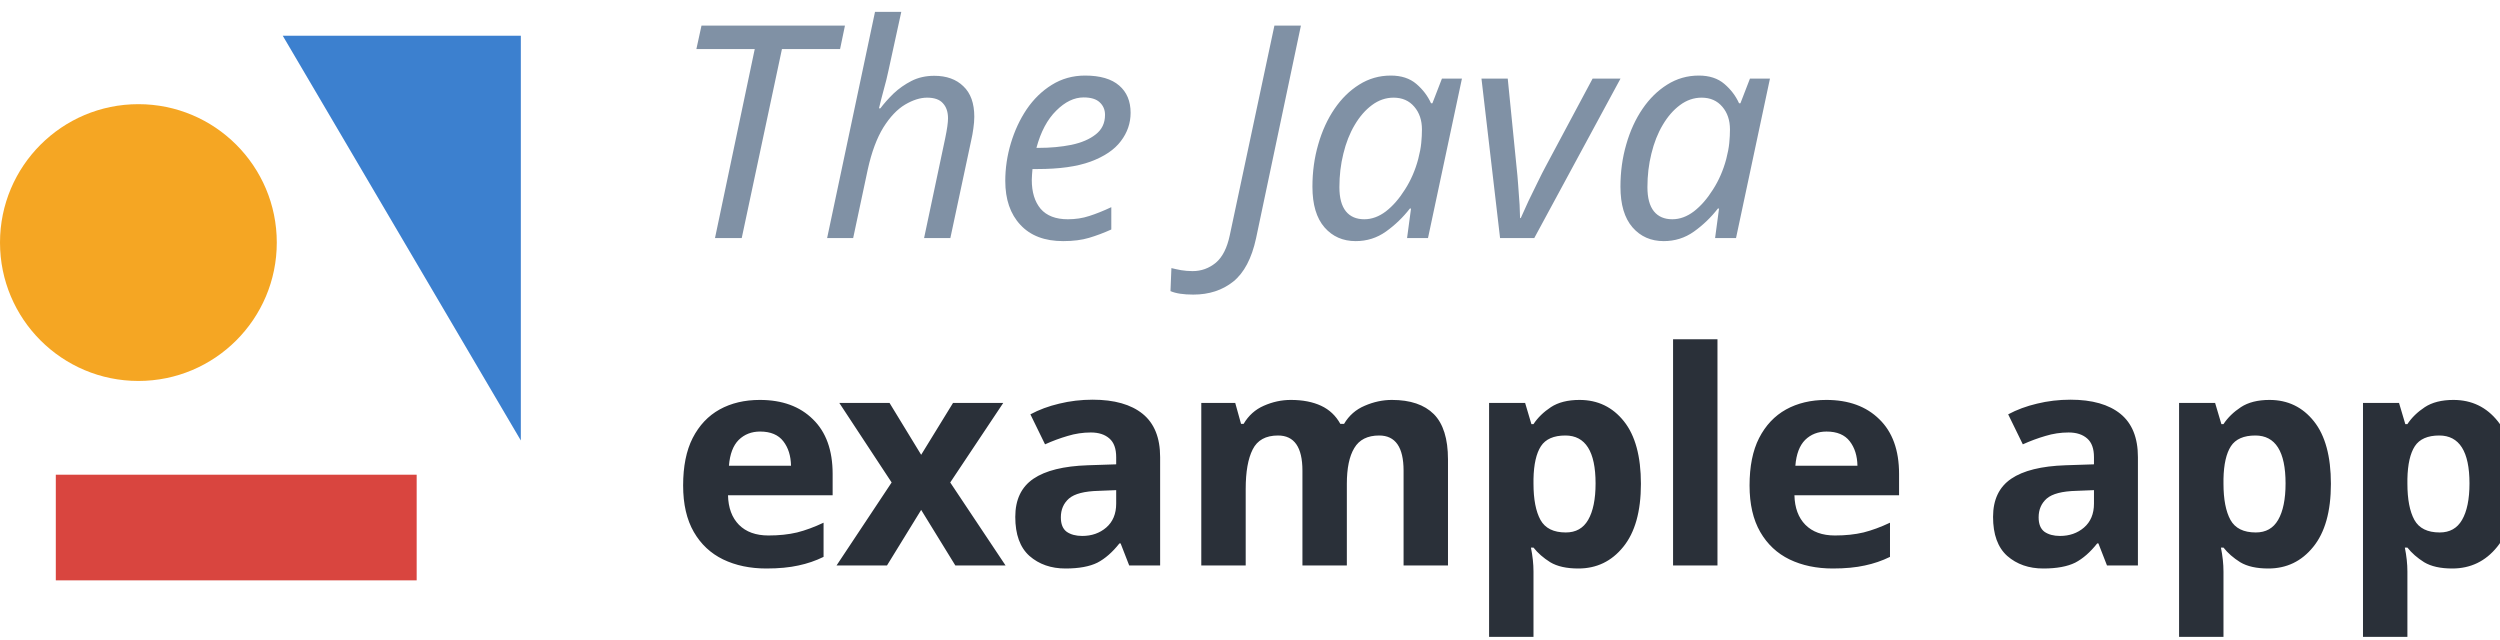
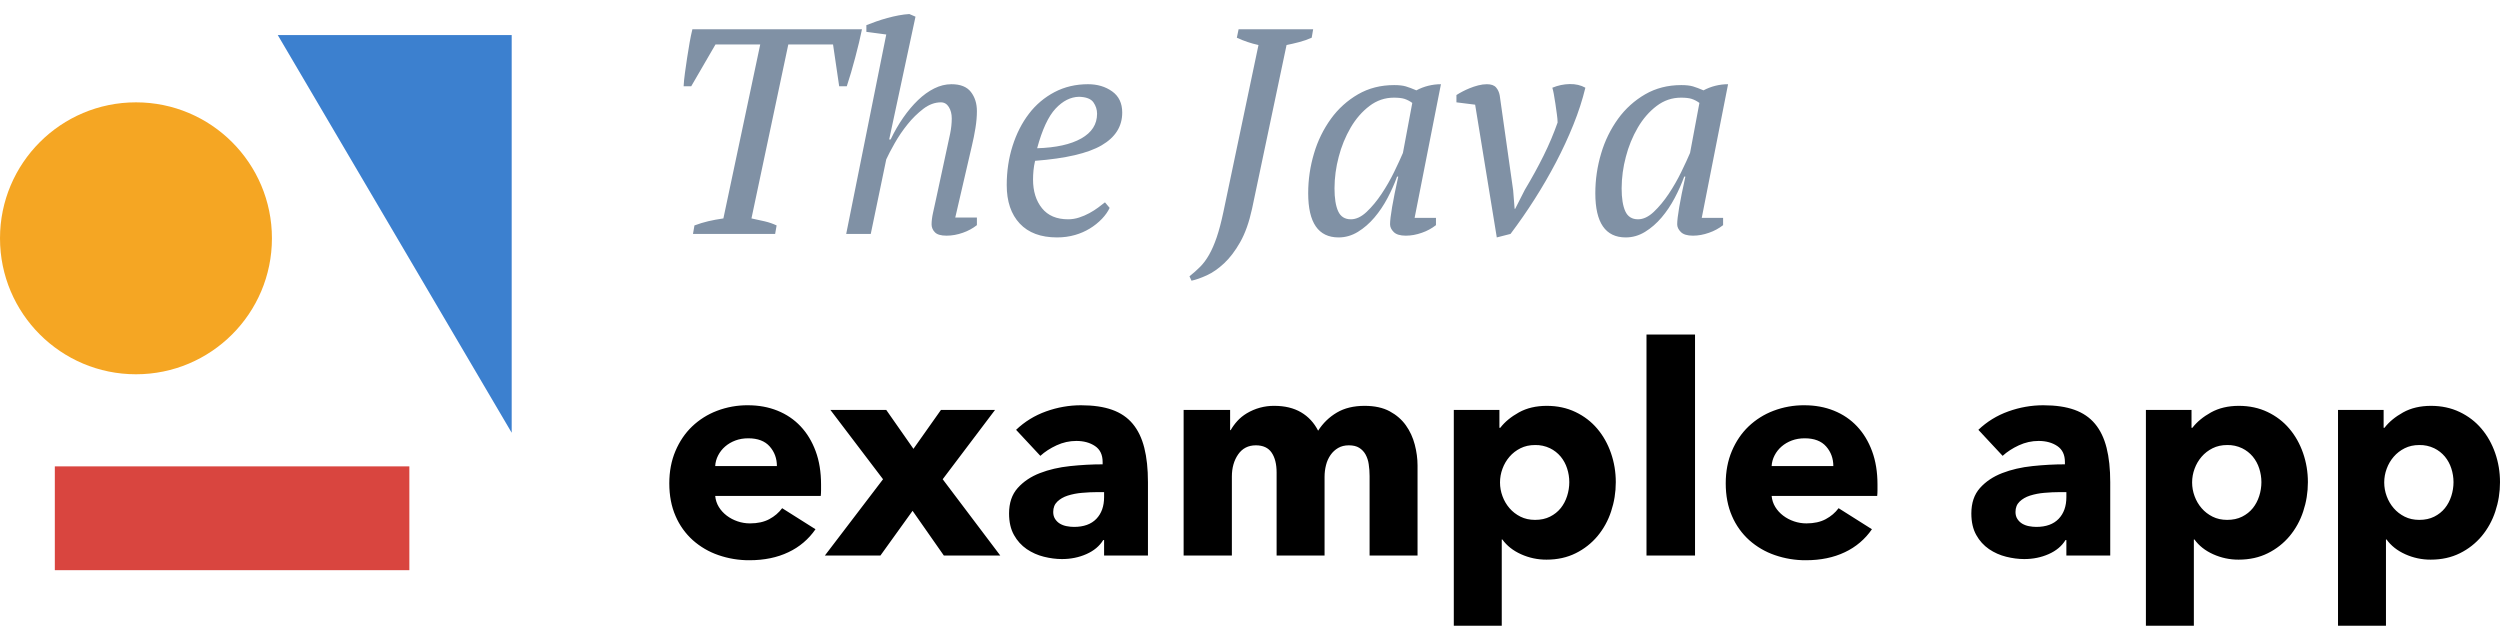
- <svg xmlns="http://www.w3.org/2000/svg" width="168" height="43" viewBox="0 0 168 43">
+ <svg xmlns="http://www.w3.org/2000/svg" width="171" height="43" viewBox="0 0 171 43">
  <g fill="none" fill-rule="evenodd">
-     <g transform="translate(0 2)">
+     <g transform="translate(0 2)" fill-rule="nonzero">
      <path fill="#D9453F" d="M3.75 37v-7.1H28V37z" />
-       <circle cx="9.3" cy="14.3" r="9.3" fill="#F5A623" />
+       <circle fill="#F5A623" cx="9.3" cy="14.3" r="9.3" />
      <path fill="#3C80CF" d="M35 27.6L19 .4h16z" />
    </g>
-     <g font-size="20">
-       <text fill="#2A3039" font-family="AvenirNext-Bold, Avenir Next" font-weight="bold" letter-spacing="-.3" transform="translate(45 18)">
-         <tspan x="0" y="20">example app</tspan>
-       </text>
-       <text fill="#8091A5" font-family="PTSerif-Italic, PT Serif" font-style="italic" transform="translate(45 -27)">
-         <tspan x="0" y="43">The Java</tspan>
-       </text>
-     </g>
+     <path d="M53.14 31.88c0-.52-.163-.967-.49-1.34-.327-.373-.817-.56-1.47-.56-.32 0-.613.05-.88.15-.267.1-.5.237-.7.41-.2.173-.36.377-.48.61-.12.233-.187.477-.2.73h4.22zm3.02 1.26v.4c0 .133-.007.26-.02.38h-7.22c.027.28.11.533.25.76.14.227.32.423.54.59.22.167.467.297.74.39.273.093.557.14.85.14.52 0 .96-.097 1.32-.29.36-.193.653-.443.88-.75l2.28 1.44a4.613 4.613 0 0 1-1.85 1.57c-.767.367-1.657.55-2.67.55a6.371 6.371 0 0 1-2.12-.35 5.148 5.148 0 0 1-1.75-1.02 4.723 4.723 0 0 1-1.18-1.65c-.287-.653-.43-1.4-.43-2.24 0-.813.14-1.55.42-2.21.28-.66.66-1.22 1.14-1.68a5.082 5.082 0 0 1 1.7-1.07 5.814 5.814 0 0 1 2.12-.38c.733 0 1.407.123 2.02.37s1.14.603 1.58 1.07c.44.467.783 1.033 1.03 1.7s.37 1.427.37 2.28zm8.4 4.86l-2.14-3.06-2.2 3.06h-3.8l3.98-5.22-3.6-4.74h3.82l1.86 2.66 1.88-2.66h3.7l-3.58 4.74L68.42 38h-3.86zm10.96-4.34h-.42c-.36 0-.723.017-1.09.05a4.483 4.483 0 0 0-.98.19c-.287.093-.523.23-.71.41-.187.18-.28.417-.28.71 0 .187.043.347.13.48.087.133.197.24.33.32a1.4 1.4 0 0 0 .46.17c.173.033.34.05.5.05.667 0 1.177-.183 1.53-.55.353-.367.53-.863.53-1.49v-.34zM69.5 29.4c.587-.56 1.27-.98 2.05-1.26.78-.28 1.577-.42 2.39-.42.84 0 1.55.103 2.13.31.58.207 1.05.527 1.41.96.36.433.623.98.79 1.64.167.66.25 1.443.25 2.35V38h-3v-1.06h-.06c-.253.413-.637.733-1.15.96-.513.227-1.07.34-1.67.34-.4 0-.813-.053-1.24-.16a3.632 3.632 0 0 1-1.17-.52 2.816 2.816 0 0 1-.87-.96c-.227-.4-.34-.893-.34-1.48 0-.72.197-1.3.59-1.74.393-.44.9-.78 1.52-1.02s1.31-.4 2.07-.48c.76-.08 1.5-.12 2.22-.12v-.16c0-.493-.173-.857-.52-1.09-.347-.233-.773-.35-1.28-.35-.467 0-.917.1-1.35.3-.433.2-.803.44-1.11.72L69.5 29.4zM93.68 38v-5.44c0-.28-.02-.55-.06-.81a1.934 1.934 0 0 0-.22-.67 1.265 1.265 0 0 0-.43-.45c-.18-.113-.417-.17-.71-.17-.28 0-.523.06-.73.18-.207.12-.38.28-.52.48a2.1 2.1 0 0 0-.31.69c-.067.26-.1.53-.1.81V38h-3.28v-5.68c0-.573-.113-1.027-.34-1.36-.227-.333-.587-.5-1.08-.5-.52 0-.923.207-1.21.62-.287.413-.43.92-.43 1.52V38h-3.3v-9.96h3.18v1.38h.04c.12-.213.27-.42.45-.62s.397-.377.65-.53a3.596 3.596 0 0 1 1.88-.51c.72 0 1.33.147 1.83.44.5.293.89.713 1.17 1.26.333-.52.76-.933 1.28-1.24.52-.307 1.153-.46 1.9-.46.68 0 1.25.123 1.71.37.46.247.83.567 1.11.96.28.393.483.833.61 1.32.127.487.19.963.19 1.43V38h-3.28zm16.84-5.02c0 .693-.107 1.36-.32 2a5.142 5.142 0 0 1-.93 1.69 4.594 4.594 0 0 1-1.49 1.17c-.587.293-1.253.44-2 .44a4.182 4.182 0 0 1-1.74-.37c-.547-.247-.973-.583-1.28-1.01h-.04v5.9h-3.28V28.04h3.12v1.22h.06c.307-.4.73-.75 1.27-1.05.54-.3 1.177-.45 1.91-.45.72 0 1.373.14 1.96.42.587.28 1.083.66 1.49 1.14.407.48.72 1.037.94 1.67.22.633.33 1.297.33 1.99zm-3.18 0c0-.32-.05-.633-.15-.94a2.442 2.442 0 0 0-.44-.81 2.225 2.225 0 0 0-.73-.57 2.252 2.252 0 0 0-1.02-.22c-.373 0-.707.073-1 .22-.293.147-.543.34-.75.58-.207.24-.367.513-.48.82a2.692 2.692 0 0 0 0 1.88c.113.307.273.58.48.82.207.24.457.433.75.58.293.147.627.22 1 .22.387 0 .727-.073 1.02-.22.293-.147.537-.34.73-.58.193-.24.34-.517.44-.83.1-.313.15-.63.15-.95zm5.28 5.02V22.88h3.32V38h-3.32zm12.78-6.12c0-.52-.163-.967-.49-1.34-.327-.373-.817-.56-1.47-.56-.32 0-.613.05-.88.15-.267.1-.5.237-.7.41-.2.173-.36.377-.48.61-.12.233-.187.477-.2.73h4.22zm3.02 1.26v.4c0 .133-.007.26-.02.38h-7.22c.027.28.11.533.25.76.14.227.32.423.54.59.22.167.467.297.74.39.273.093.557.14.85.14.52 0 .96-.097 1.32-.29.36-.193.653-.443.88-.75l2.28 1.44a4.613 4.613 0 0 1-1.85 1.57c-.767.367-1.657.55-2.67.55a6.371 6.371 0 0 1-2.12-.35 5.148 5.148 0 0 1-1.75-1.02 4.723 4.723 0 0 1-1.18-1.65c-.287-.653-.43-1.4-.43-2.24 0-.813.14-1.55.42-2.21.28-.66.66-1.22 1.14-1.68a5.082 5.082 0 0 1 1.7-1.07 5.814 5.814 0 0 1 2.12-.38c.733 0 1.407.123 2.02.37s1.14.603 1.58 1.07c.44.467.783 1.033 1.03 1.7s.37 1.427.37 2.28zm12.92.52h-.42c-.36 0-.723.017-1.09.05a4.483 4.483 0 0 0-.98.19c-.287.093-.523.23-.71.41-.187.18-.28.417-.28.71 0 .187.043.347.13.48.087.133.197.24.33.32a1.4 1.4 0 0 0 .46.17c.173.033.34.05.5.05.667 0 1.177-.183 1.53-.55.353-.367.53-.863.53-1.49v-.34zm-6.02-4.26c.587-.56 1.27-.98 2.05-1.26.78-.28 1.577-.42 2.39-.42.84 0 1.55.103 2.13.31.58.207 1.05.527 1.41.96.36.433.623.98.79 1.64.167.66.25 1.443.25 2.35V38h-3v-1.06h-.06c-.253.413-.637.733-1.15.96-.513.227-1.07.34-1.67.34-.4 0-.813-.053-1.24-.16a3.632 3.632 0 0 1-1.17-.52 2.816 2.816 0 0 1-.87-.96c-.227-.4-.34-.893-.34-1.48 0-.72.197-1.3.59-1.74.393-.44.9-.78 1.52-1.02s1.31-.4 2.07-.48c.76-.08 1.5-.12 2.22-.12v-.16c0-.493-.173-.857-.52-1.09-.347-.233-.773-.35-1.28-.35-.467 0-.917.1-1.35.3-.433.2-.803.44-1.11.72l-1.66-1.78zm22.54 3.58c0 .693-.107 1.36-.32 2a5.142 5.142 0 0 1-.93 1.69 4.594 4.594 0 0 1-1.49 1.17c-.587.293-1.253.44-2 .44a4.182 4.182 0 0 1-1.74-.37c-.547-.247-.973-.583-1.28-1.01h-.04v5.9h-3.28V28.04h3.12v1.22h.06c.307-.4.73-.75 1.27-1.05.54-.3 1.177-.45 1.91-.45.72 0 1.373.14 1.96.42.587.28 1.083.66 1.49 1.14.407.48.72 1.037.94 1.67.22.633.33 1.297.33 1.99zm-3.18 0c0-.32-.05-.633-.15-.94a2.442 2.442 0 0 0-.44-.81 2.225 2.225 0 0 0-.73-.57 2.252 2.252 0 0 0-1.02-.22c-.373 0-.707.073-1 .22-.293.147-.543.34-.75.58-.207.24-.367.513-.48.82a2.692 2.692 0 0 0 0 1.88c.113.307.273.58.48.82.207.24.457.433.75.58.293.147.627.22 1 .22.387 0 .727-.073 1.02-.22.293-.147.537-.34.73-.58.193-.24.34-.517.44-.83.1-.313.15-.63.15-.95zm16.32 0c0 .693-.107 1.36-.32 2a5.142 5.142 0 0 1-.93 1.69 4.594 4.594 0 0 1-1.49 1.17c-.587.293-1.253.44-2 .44a4.182 4.182 0 0 1-1.74-.37c-.547-.247-.973-.583-1.28-1.01h-.04v5.9h-3.28V28.04h3.12v1.22h.06c.307-.4.73-.75 1.27-1.05.54-.3 1.177-.45 1.91-.45.72 0 1.373.14 1.96.42.587.28 1.083.66 1.49 1.14.407.48.72 1.037.94 1.67.22.633.33 1.297.33 1.99zm-3.18 0c0-.32-.05-.633-.15-.94a2.442 2.442 0 0 0-.44-.81 2.225 2.225 0 0 0-.73-.57 2.252 2.252 0 0 0-1.02-.22c-.373 0-.707.073-1 .22-.293.147-.543.34-.75.58-.207.24-.367.513-.48.82a2.692 2.692 0 0 0 0 1.88c.113.307.273.58.48.82.207.24.457.433.75.58.293.147.627.22 1 .22.387 0 .727-.073 1.02-.22.293-.147.537-.34.73-.58.193-.24.34-.517.44-.83.1-.313.15-.63.15-.95z" fill="#000" />
+     <path d="M53.02 16H47.4l.1-.58c.32-.12.637-.217.95-.29.313-.073.657-.137 1.03-.19L52 3.04h-3.06L47.28 5.9h-.52c.013-.267.043-.57.09-.91.047-.34.097-.687.15-1.04.053-.353.11-.7.17-1.04.06-.34.123-.643.19-.91h11.6c-.053.267-.12.567-.2.9a46.818 46.818 0 0 1-.55 2.07c-.1.34-.197.65-.29.93h-.52l-.42-2.86h-3.06l-2.52 11.9c.32.067.623.133.91.2.287.067.557.16.81.28l-.1.58zm6.24-13.82v-.46c.2-.08.423-.163.67-.25.247-.087.503-.167.77-.24.267-.073.527-.133.78-.18.253-.047.493-.077.72-.09l.42.18-1.8 8.4h.1c.253-.533.54-1.03.86-1.49.32-.46.657-.86 1.01-1.2.353-.34.723-.607 1.11-.8.387-.193.78-.29 1.18-.29.613 0 1.057.177 1.33.53.273.353.41.79.41 1.31 0 .36-.033.747-.1 1.16-.067.413-.147.813-.24 1.2l-1.14 4.92h1.48v.52a3.298 3.298 0 0 1-.96.52c-.373.133-.747.2-1.12.2-.387 0-.653-.08-.8-.24a.757.757 0 0 1-.22-.52c0-.24.033-.51.1-.81.067-.3.133-.603.2-.91l.72-3.34c.093-.413.177-.8.25-1.16.073-.36.11-.707.11-1.04 0-.307-.067-.567-.2-.78-.133-.213-.313-.32-.54-.32-.413 0-.813.147-1.2.44a6.226 6.226 0 0 0-1.08 1.06 9.592 9.592 0 0 0-.88 1.29c-.253.447-.447.817-.58 1.11L59.56 16h-1.68l2.74-13.64-1.36-.18zM75.9 14.22c-.12.253-.293.5-.52.74a4.1 4.1 0 0 1-1.84 1.11c-.387.113-.8.17-1.24.17-1.107 0-1.957-.317-2.55-.95-.593-.633-.89-1.51-.89-2.63 0-.947.133-1.84.4-2.68.267-.84.64-1.573 1.12-2.2a5.258 5.258 0 0 1 1.75-1.48c.687-.36 1.45-.54 2.29-.54.64 0 1.19.163 1.65.49.46.327.69.81.69 1.45 0 .947-.47 1.693-1.41 2.24-.94.547-2.457.9-4.55 1.06-.053.227-.09.447-.11.66-.02.213-.03.42-.03.62 0 .8.203 1.453.61 1.96.407.507 1.003.76 1.79.76.253 0 .503-.04.75-.12.247-.08.48-.18.7-.3.22-.12.42-.247.6-.38s.337-.253.47-.36l.32.38zm-2.1-7.6c-.573.013-1.107.283-1.6.81-.493.527-.913 1.43-1.26 2.71 1.293-.04 2.3-.263 3.02-.67.72-.407 1.08-.97 1.08-1.69 0-.28-.083-.54-.25-.78-.167-.24-.497-.367-.99-.38zM84.72 2h5.1l-.1.58c-.267.12-.553.22-.86.3-.307.08-.593.147-.86.2l-2.36 11.2c-.2.92-.47 1.68-.81 2.28-.34.6-.707 1.083-1.1 1.45-.393.367-.787.64-1.18.82-.393.18-.743.303-1.05.37l-.14-.3c.267-.213.51-.43.73-.65.22-.22.423-.493.61-.82.187-.327.36-.723.52-1.19.16-.467.313-1.047.46-1.74l2.4-11.42a7.106 7.106 0 0 1-1.48-.5l.12-.58zm7.68 13c.36 0 .72-.17 1.08-.51.36-.34.7-.75 1.02-1.23.32-.48.607-.98.86-1.5s.453-.953.6-1.3l.64-3.42a1.906 1.906 0 0 0-.54-.28c-.173-.053-.413-.08-.72-.08-.613 0-1.17.19-1.67.57-.5.38-.927.87-1.28 1.47a7.875 7.875 0 0 0-.82 2 8.451 8.451 0 0 0-.29 2.16c0 .68.083 1.203.25 1.57.167.367.457.55.87.55zm3.16-2.92c-.173.48-.39.967-.65 1.46s-.56.94-.9 1.34c-.34.4-.717.727-1.13.98-.413.253-.853.38-1.32.38-1.387 0-2.08-1.007-2.08-3.02 0-.933.133-1.843.4-2.73a7.775 7.775 0 0 1 1.16-2.37 5.976 5.976 0 0 1 1.85-1.67c.727-.42 1.55-.63 2.47-.63.333 0 .6.03.8.09.2.06.44.15.72.27a3.566 3.566 0 0 1 1.68-.42l-1.8 9.14h1.46v.5a3.298 3.298 0 0 1-.96.52c-.373.133-.74.2-1.1.2-.387 0-.663-.083-.83-.25-.167-.167-.25-.343-.25-.53 0-.24.047-.633.14-1.18.093-.547.233-1.24.42-2.08h-.08zm8.74.9c.48-.8.907-1.577 1.28-2.33.373-.753.693-1.51.96-2.27 0-.147-.017-.337-.05-.57l-.1-.71c-.033-.24-.07-.463-.11-.67a3.95 3.95 0 0 0-.1-.43c.387-.16.783-.243 1.19-.25.407-.007.763.077 1.07.25-.2.827-.473 1.67-.82 2.53-.347.86-.743 1.717-1.19 2.57a34.248 34.248 0 0 1-1.46 2.52 36.635 36.635 0 0 1-1.65 2.38l-.94.24-1.48-9.08L99.62 7v-.5a5.65 5.65 0 0 1 .89-.46c.193-.08.393-.147.6-.2.207-.053.403-.08.59-.08.293 0 .503.073.63.22.127.147.21.327.25.54l.92 6.5.1 1.26h.04l.66-1.3zm7.74 2.02c.36 0 .72-.17 1.08-.51.36-.34.7-.75 1.02-1.23.32-.48.607-.98.86-1.5s.453-.953.6-1.3l.64-3.42a1.906 1.906 0 0 0-.54-.28c-.173-.053-.413-.08-.72-.08-.613 0-1.17.19-1.67.57-.5.38-.927.87-1.28 1.47a7.875 7.875 0 0 0-.82 2 8.451 8.451 0 0 0-.29 2.16c0 .68.083 1.203.25 1.57.167.367.457.55.87.55zm3.16-2.92c-.173.48-.39.967-.65 1.46s-.56.94-.9 1.34c-.34.4-.717.727-1.13.98-.413.253-.853.38-1.32.38-1.387 0-2.08-1.007-2.08-3.02 0-.933.133-1.843.4-2.73a7.775 7.775 0 0 1 1.16-2.37 5.976 5.976 0 0 1 1.85-1.67c.727-.42 1.55-.63 2.47-.63.333 0 .6.03.8.09.2.06.44.15.72.27a3.566 3.566 0 0 1 1.68-.42l-1.8 9.14h1.46v.5a3.298 3.298 0 0 1-.96.52c-.373.133-.74.2-1.1.2-.387 0-.663-.083-.83-.25-.167-.167-.25-.343-.25-.53 0-.24.047-.633.14-1.18.093-.547.233-1.24.42-2.08h-.08z" fill="#8091A5" />
  </g>
</svg>
